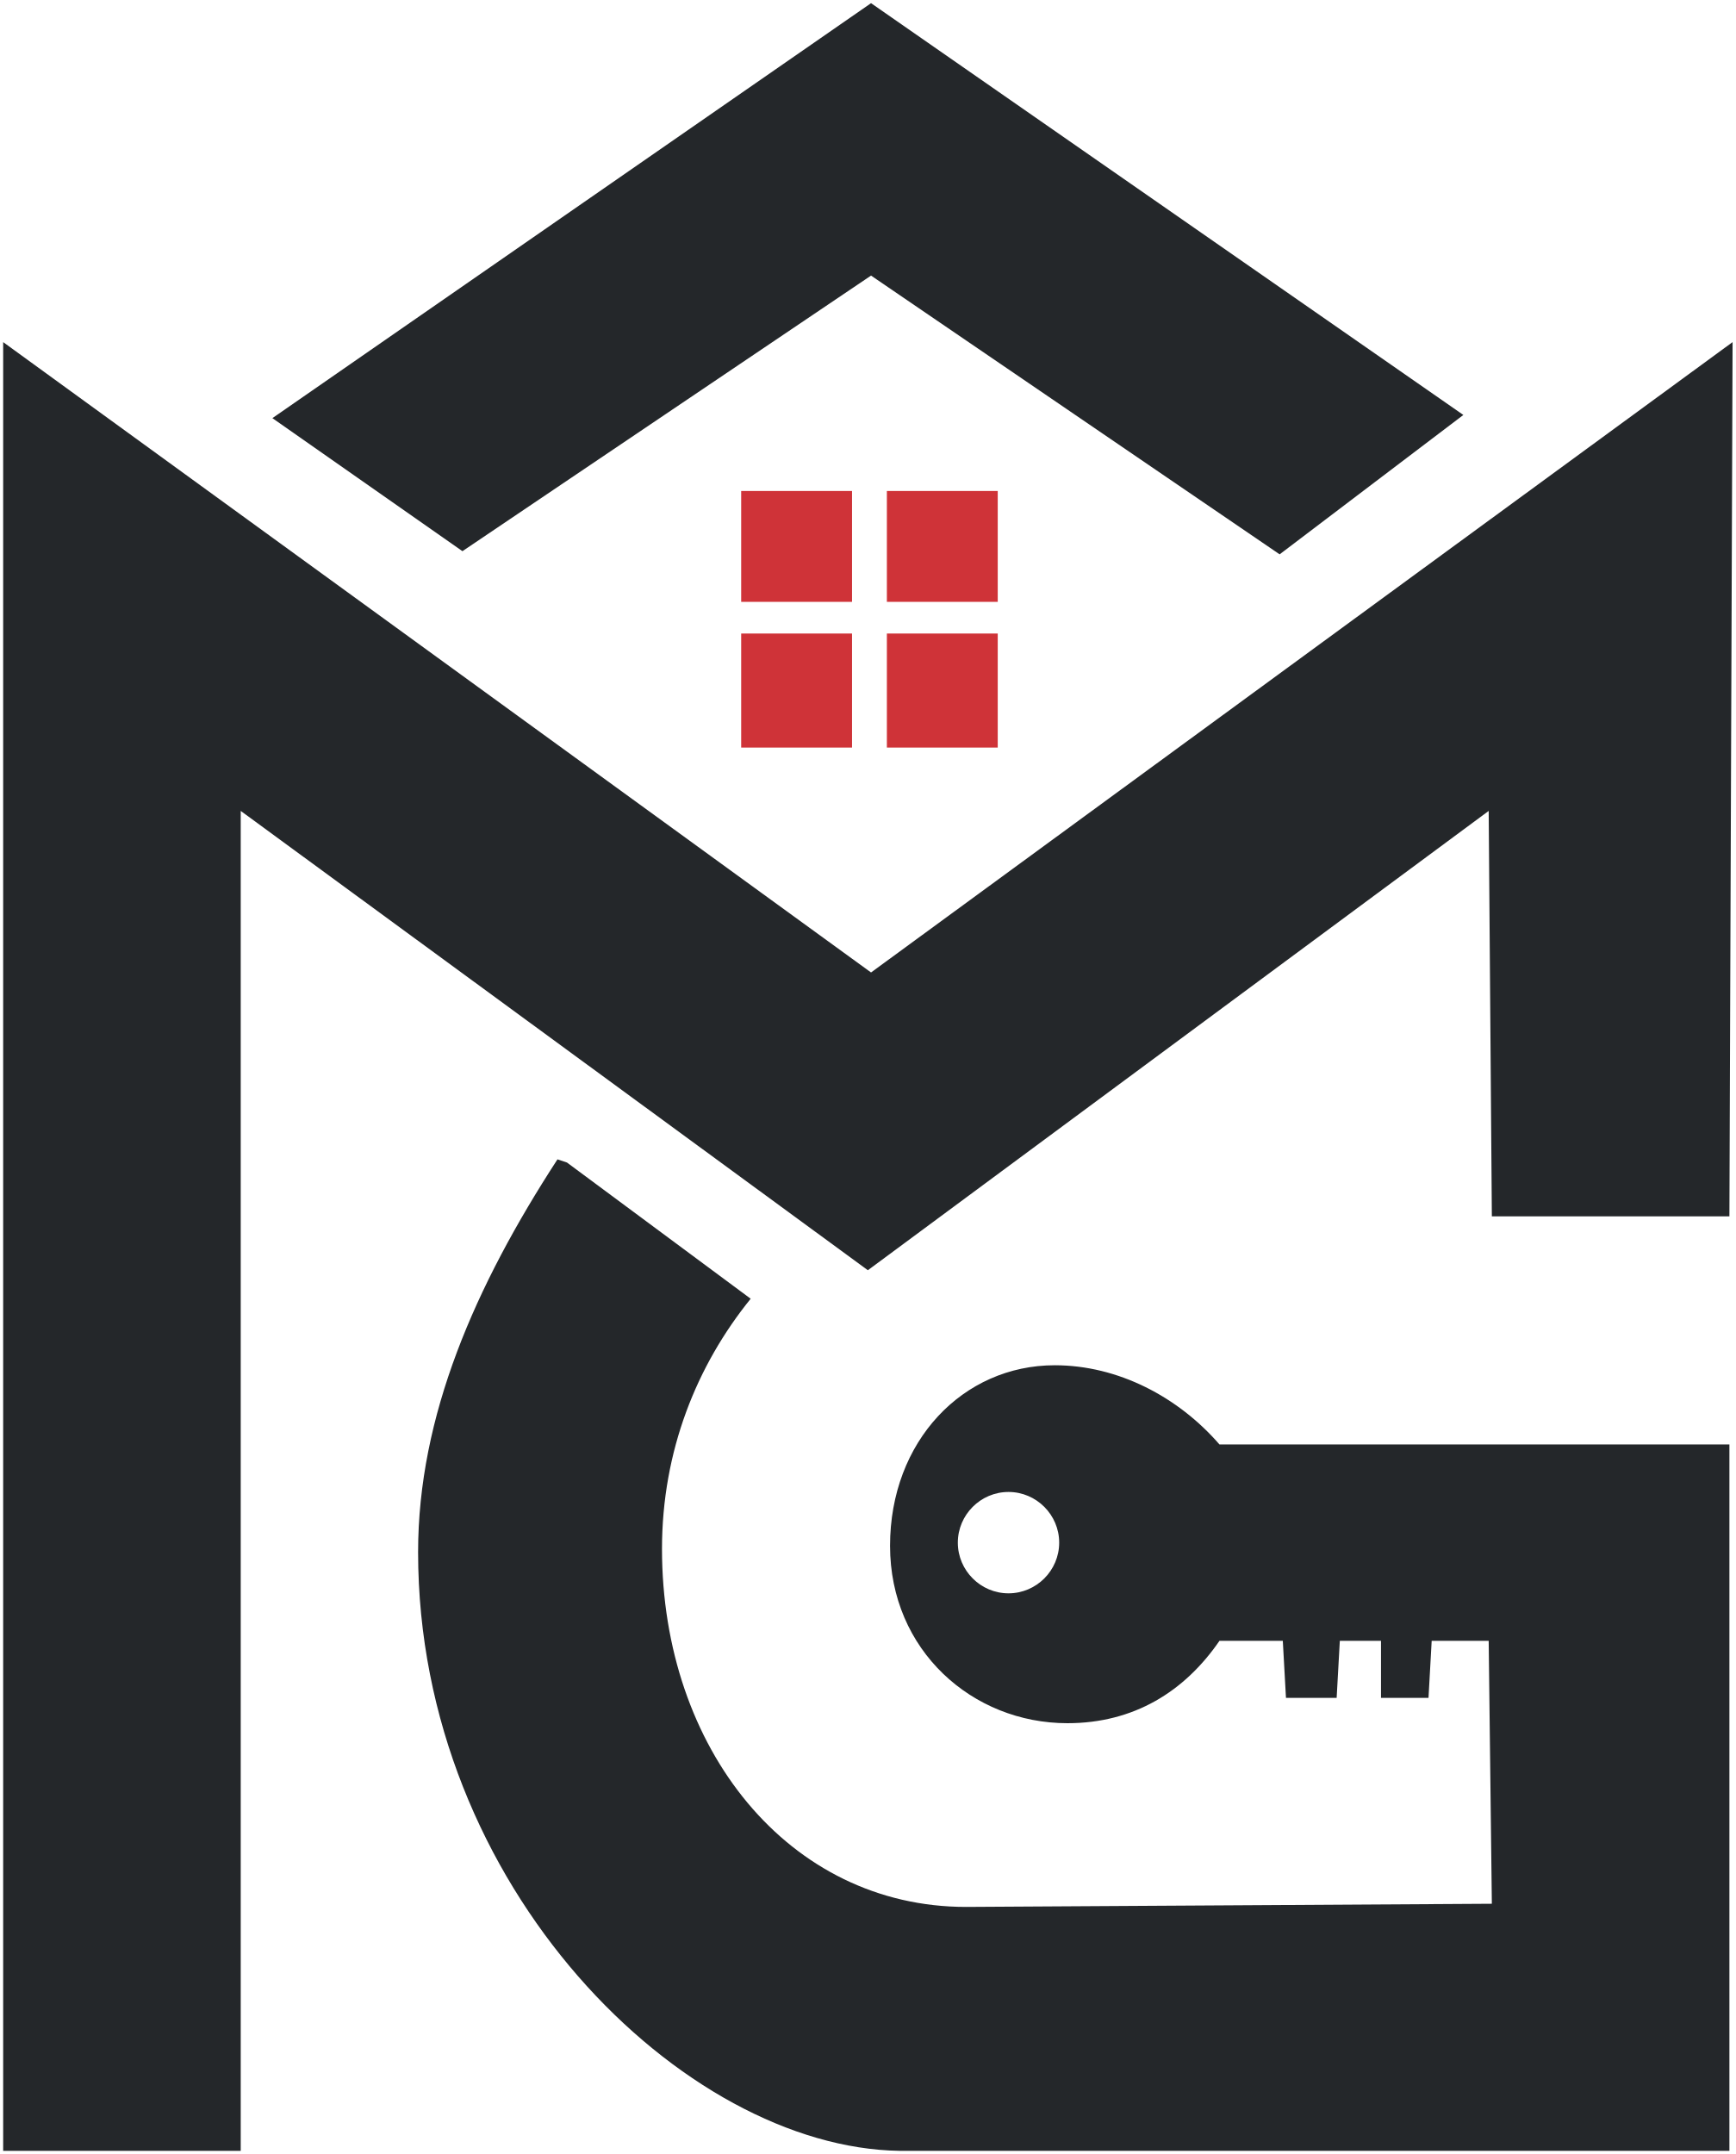
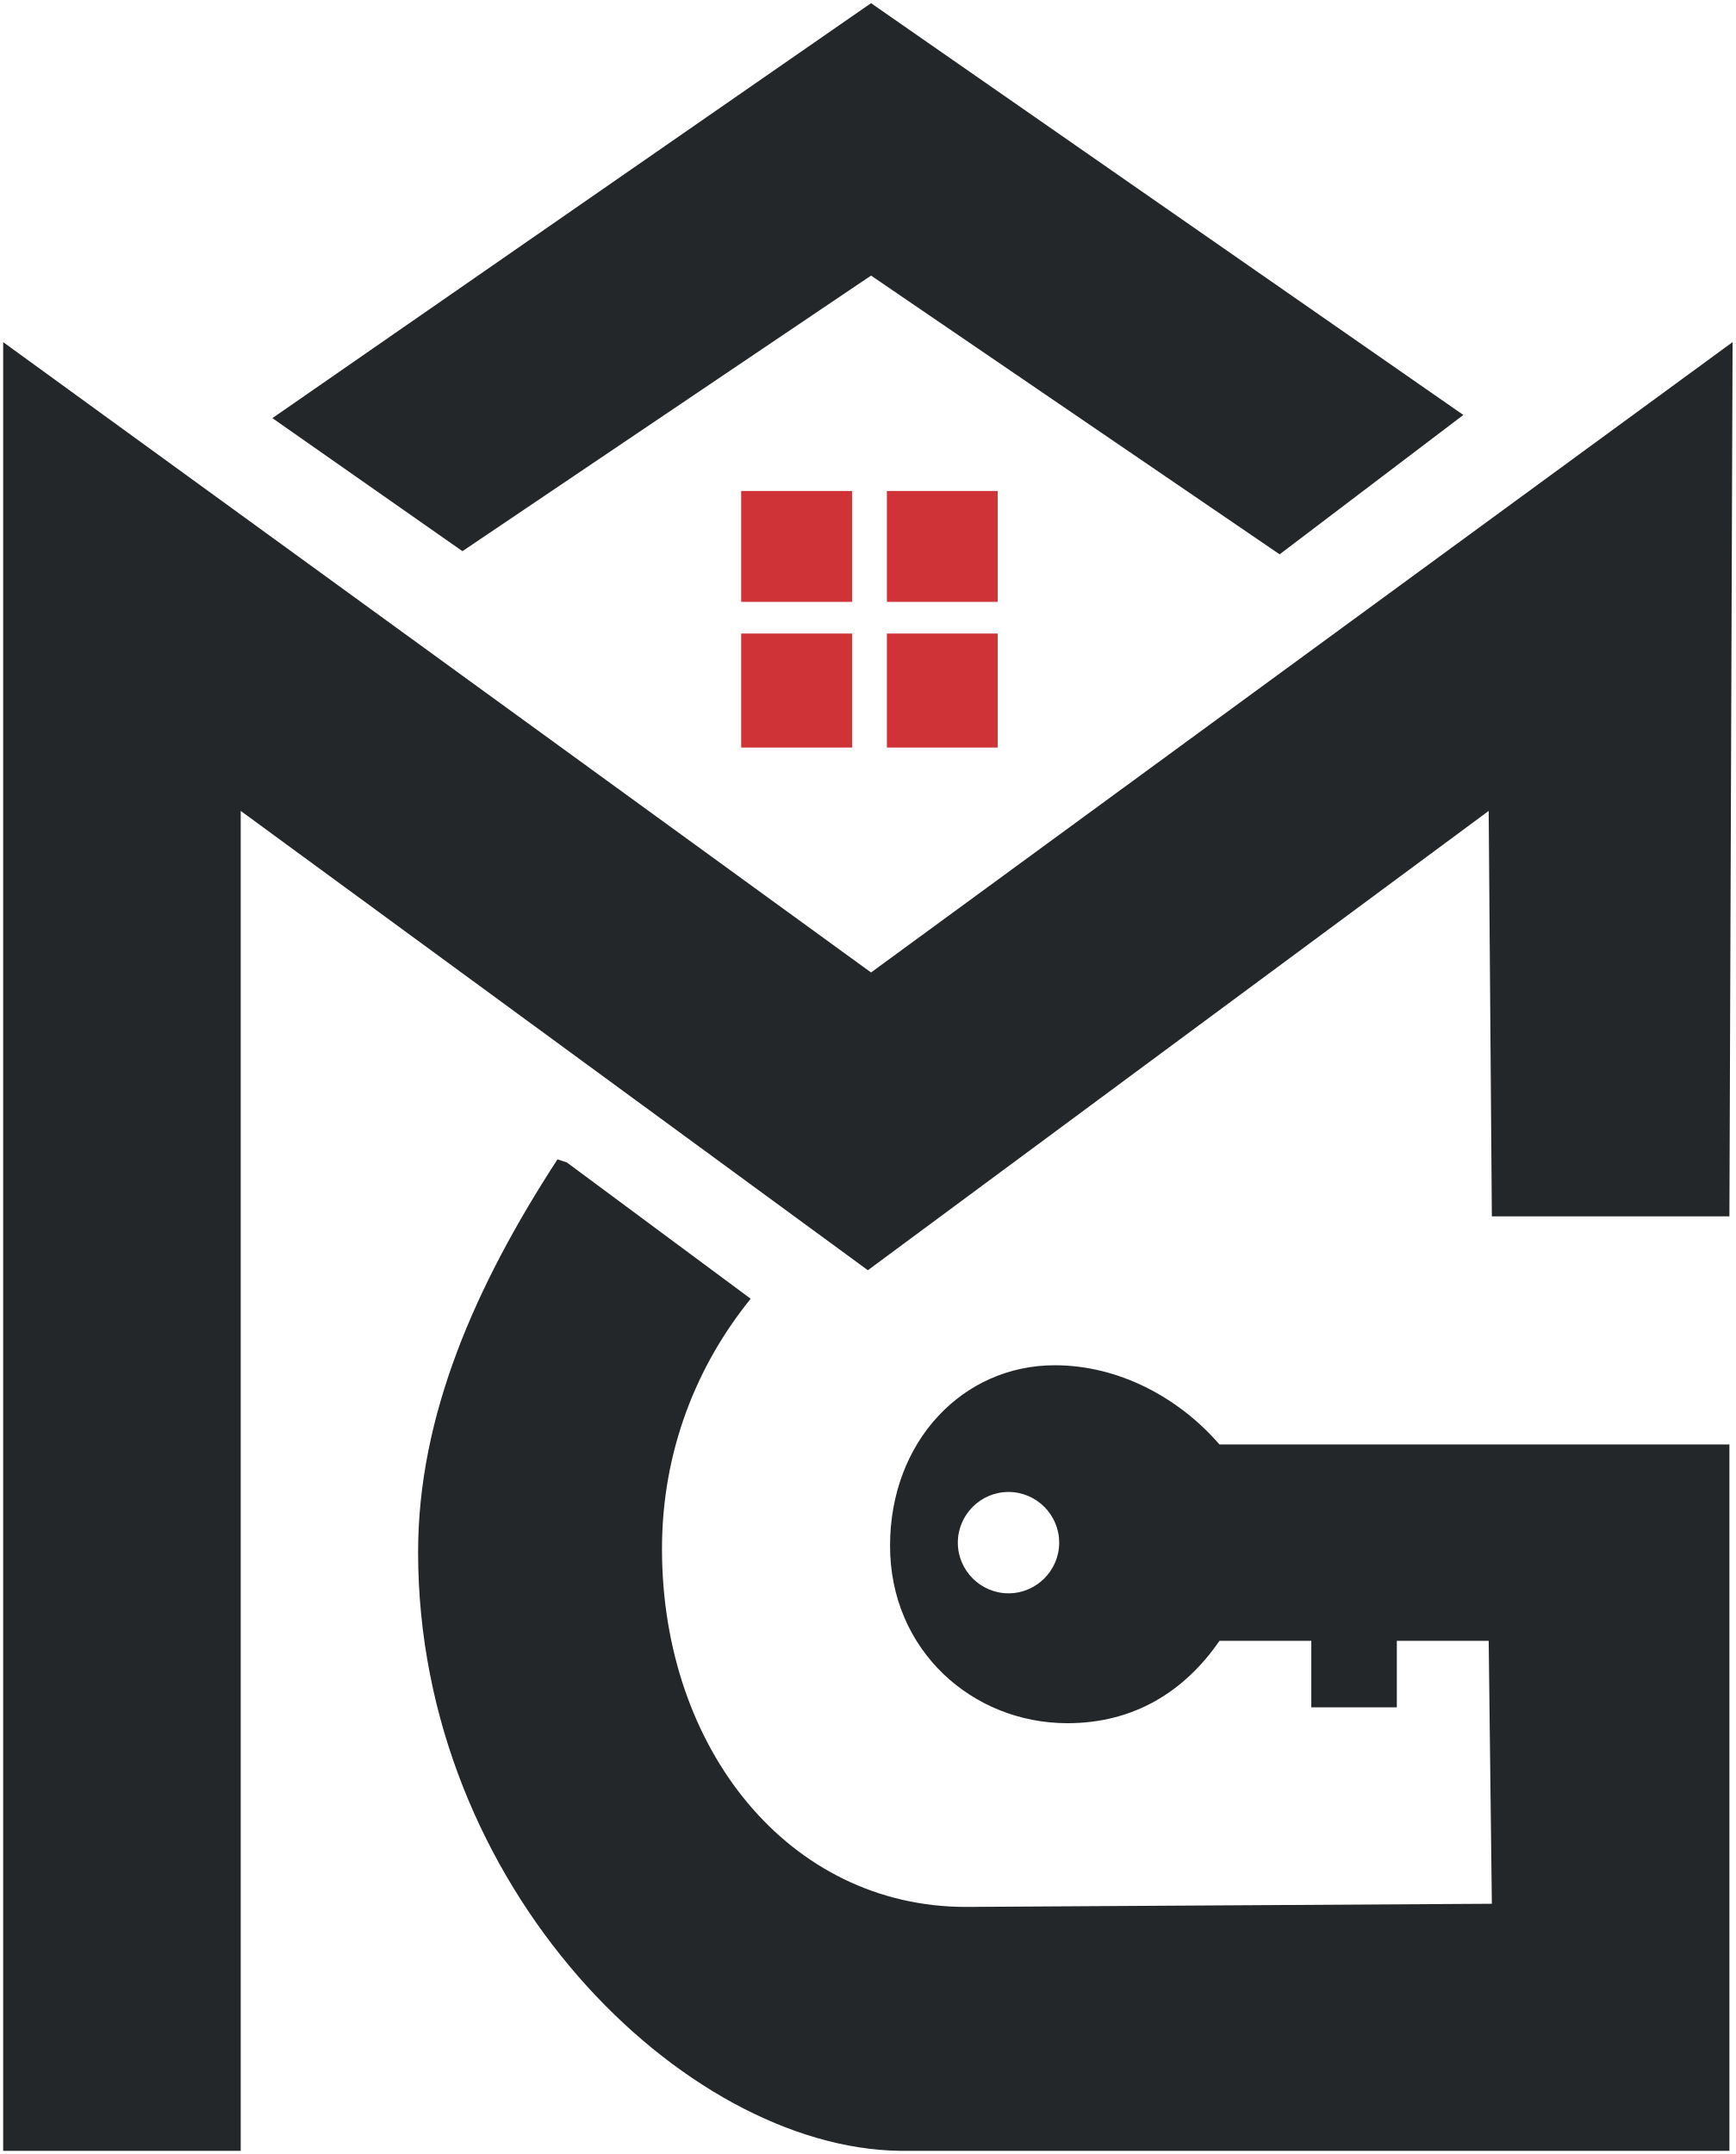
<svg xmlns="http://www.w3.org/2000/svg" width="548" height="680" viewBox="236 368 548 680" role="img" aria-label="Mortgage Geek icon">
  <g id="mortgage-geek-icon" shape-rendering="geometricPrecision">
-     <path id="main-mark" d="M 511 369 L 698 499 L 640 543 L 511 455 L 382 542 L 322 500 Z M 237 1047 L 312 1047 L 312 624 L 510 769 L 706 624 L 707 752 L 782 752 L 783 476 L 511 675 L 237 476 Z  M 412 734 C 386 774 368 815 368 858 C 368 964 452 1046 520 1047 L 782 1047 L 782 824 L 621 824 C 608 809 589 799 569 799 C 540 799 517 823 517 856 C 517 889 543 912 573 912 C 594 912 610 902 621 886 L 641 886 L 642 904 L 658 904 L 659 886 L 672 886 L 672 904 L 687 904 L 688 886 L 706 886 L 707 969 L 541 970 C 485 970 445 920 445 857 C 445 826 456 799 473 778 L 415 735 Z M 554.4 839 C 563.2 839 570.4 846.2 570.4 855 C 570.4 863.8 563.2 871 554.4 871 C 545.6 871 538.4 863.8 538.4 855 C 538.4 846.2 545.6 839 554.4 839 Z " fill="#24272A" fill-rule="evenodd" />
+     <path id="main-mark" d="M 511 369 L 698 499 L 640 543 L 511 455 L 382 542 L 322 500 Z M 237 1047 L 312 1047 L 312 624 L 510 769 L 706 624 L 707 752 L 782 752 L 783 476 L 511 675 L 237 476 Z  M 412 734 C 386 774 368 815 368 858 C 368 964 452 1046 520 1047 L 782 1047 L 782 824 L 621 824 C 608 809 589 799 569 799 C 540 799 517 823 517 856 C 517 889 543 912 573 912 C 594 912 610 902 621 886 L 650 886 L 650 907 L 677 907 L 677 886 L 706 886 L 707 969 L 541 970 C 485 970 445 920 445 857 C 445 826 456 799 473 778 L 415 735 Z M 554.4 839 C 563.2 839 570.4 846.2 570.4 855 C 570.4 863.8 563.2 871 554.4 871 C 545.6 871 538.4 863.8 538.4 855 C 538.4 846.2 545.6 839 554.4 839 Z " fill="#24272A" fill-rule="evenodd" />
    <path id="window-squares" d=" M 470 523 L 505 523 L 505 558 L 470 558 Z M 516 523 L 551 523 L 551 558 L 516 558 Z M 470 568 L 505 568 L 505 604 L 470 604 Z M 516 568 L 551 568 L 551 604 L 516 604 Z " fill="#CF3338" />
  </g>
</svg>
